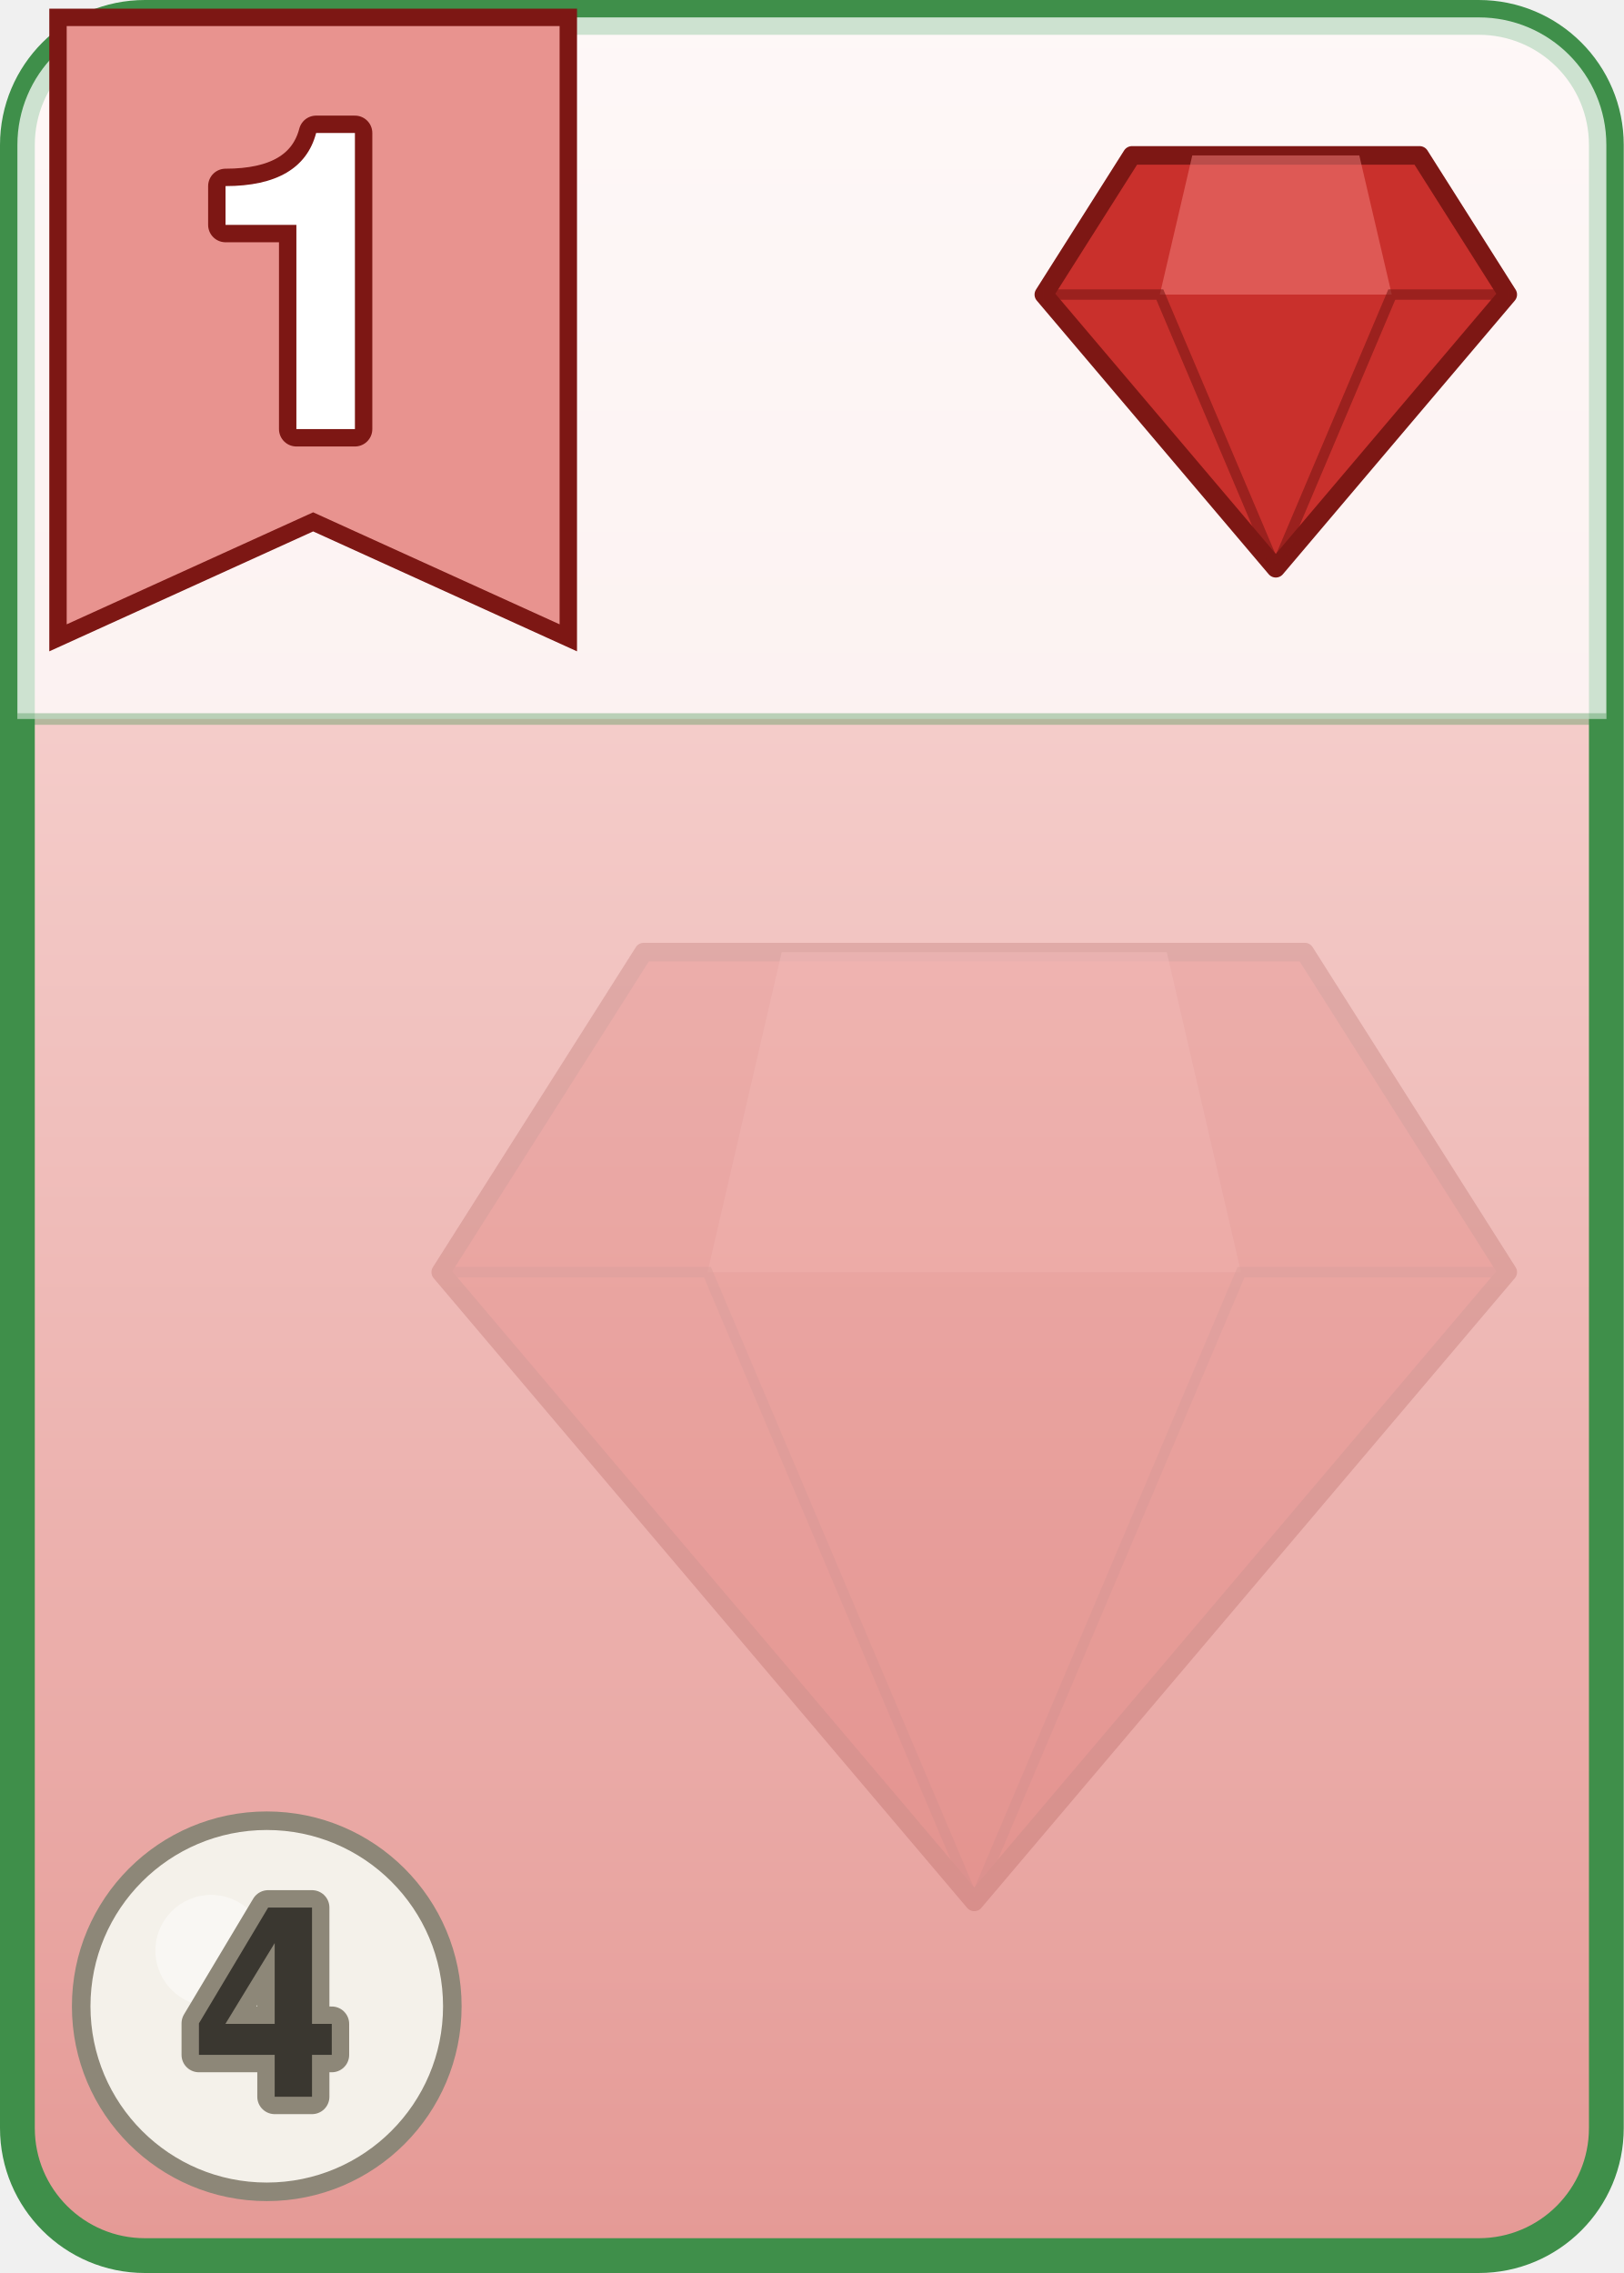
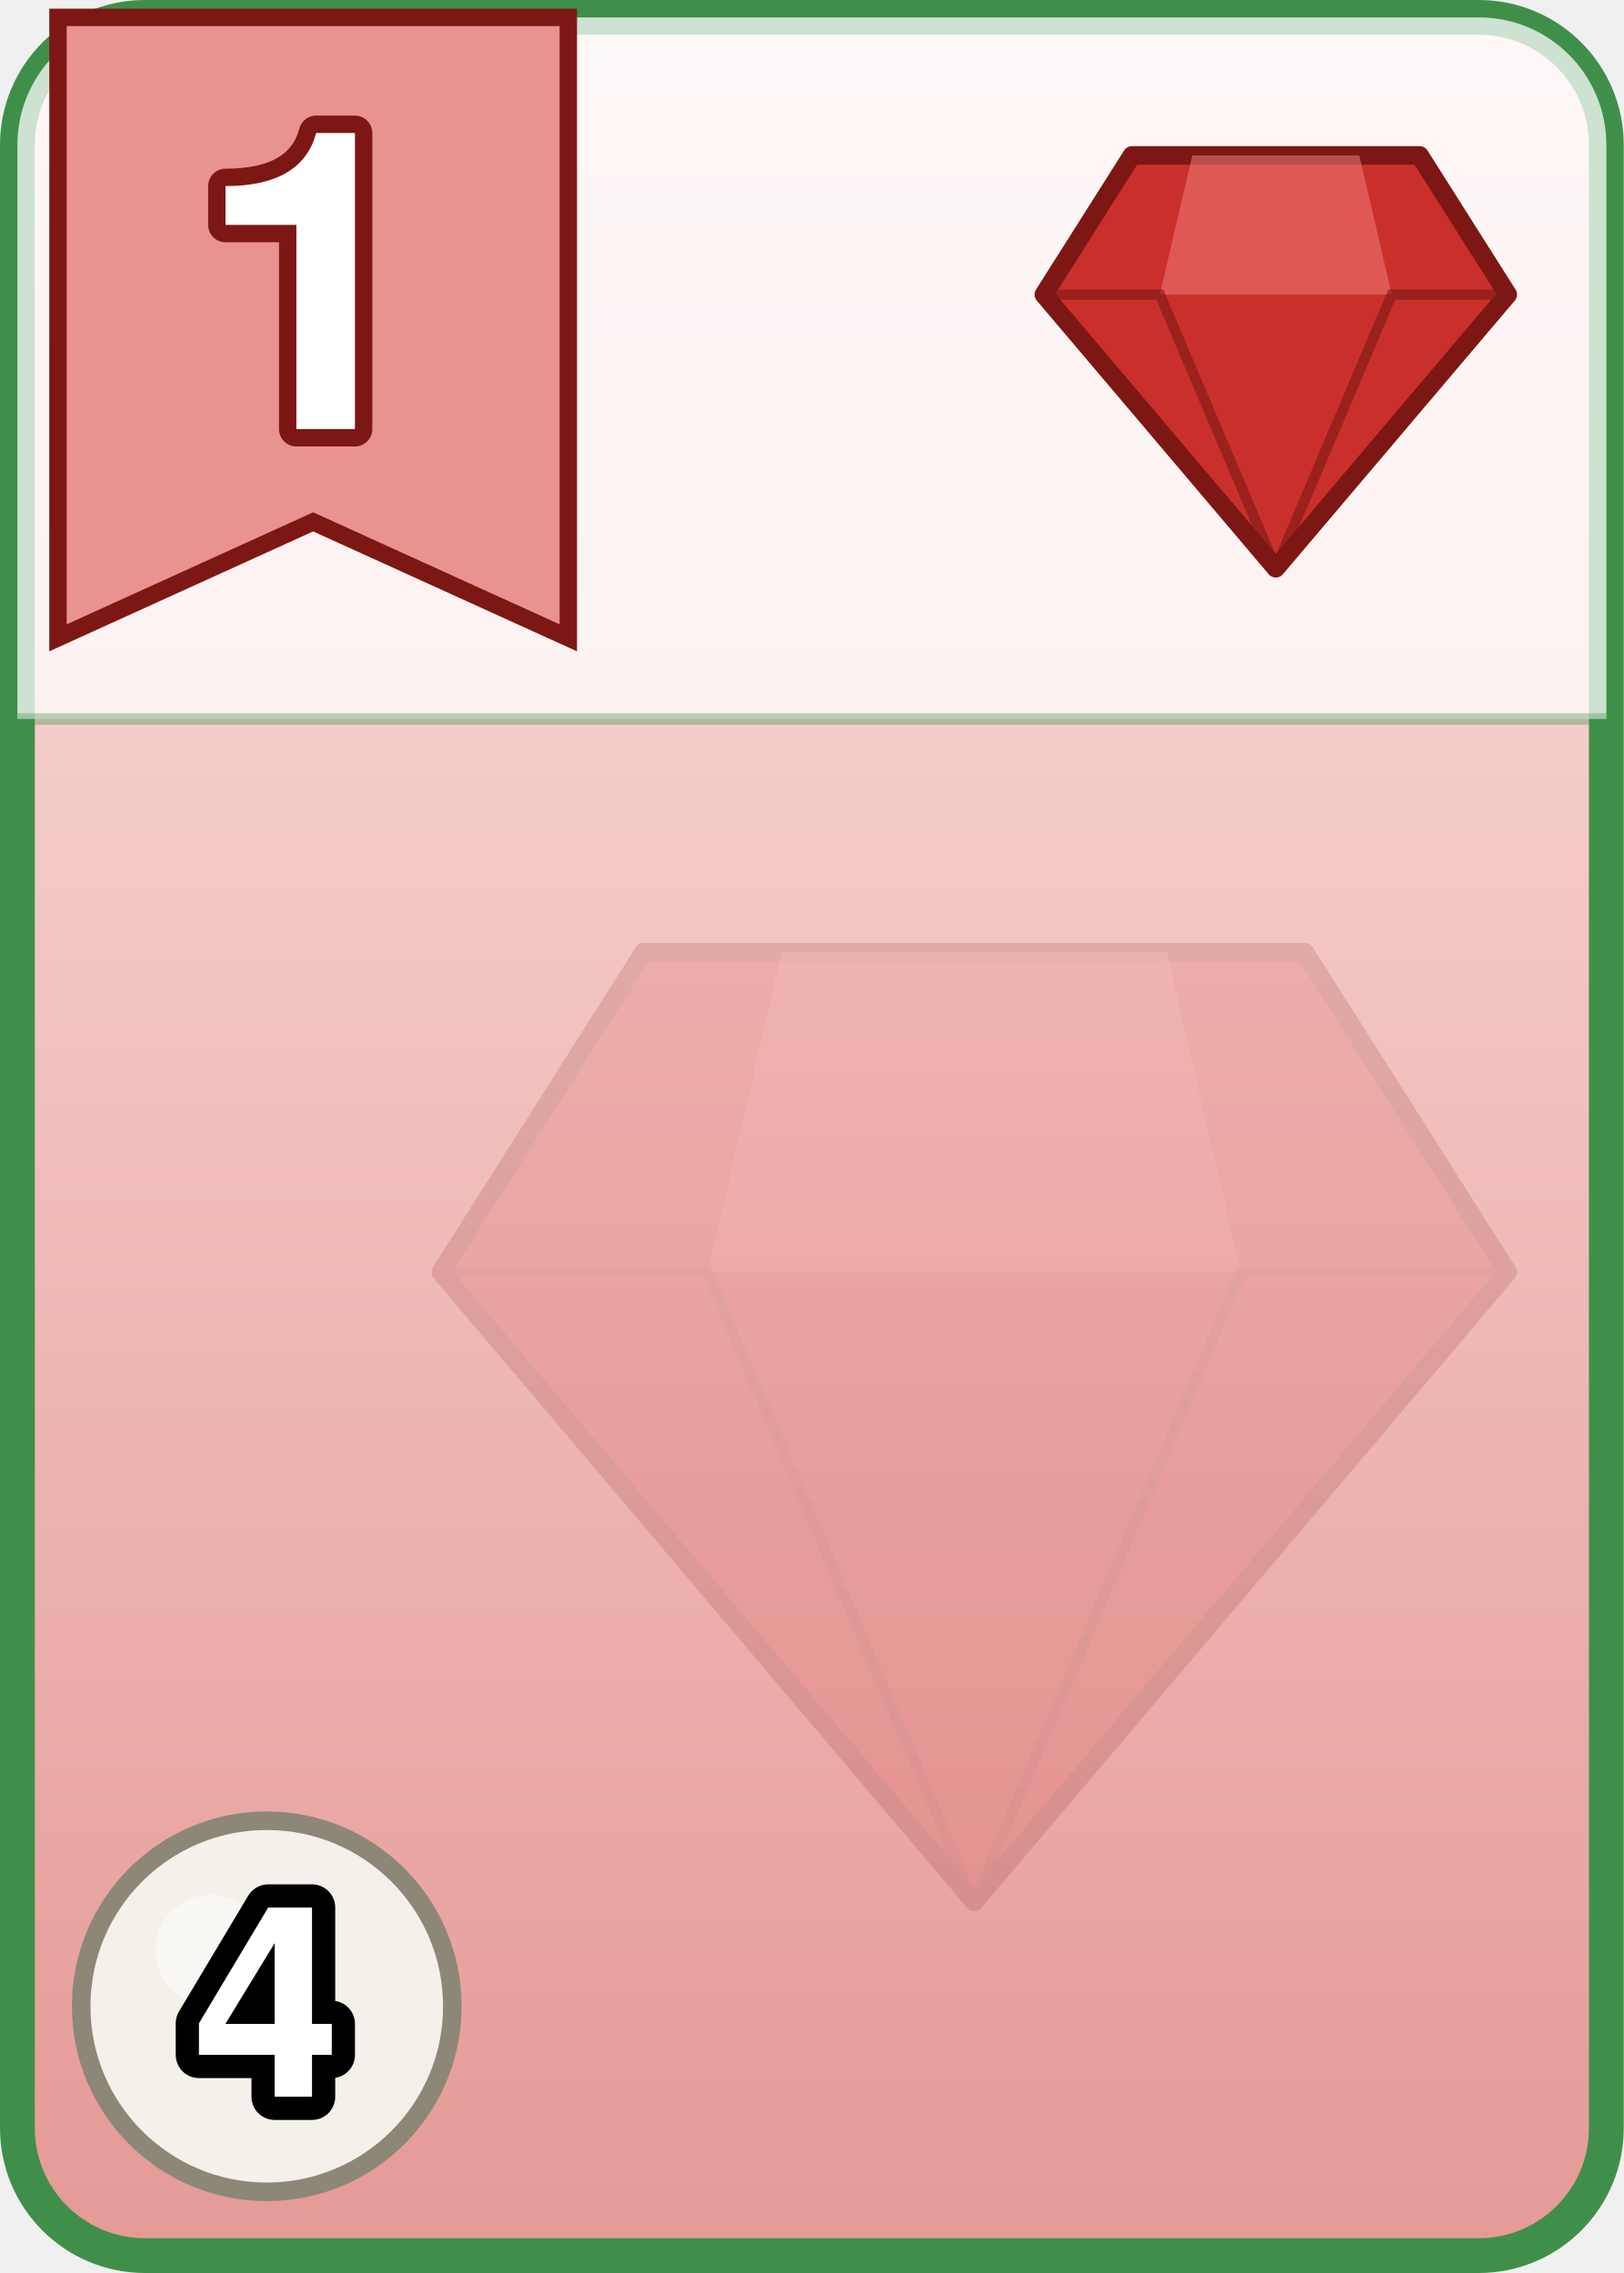
<svg xmlns="http://www.w3.org/2000/svg" width="140" height="196" viewBox="0 0 140 196" role="img" aria-label="レベル1 1点 ボーナス赤 コスト白4">
  <defs>
    <linearGradient id="bgc15" x1="0" y1="0" x2="0" y2="1">
      <stop offset="0" stop-color="#FBE3E1" />
      <stop offset="1" stop-color="#E59A96" />
    </linearGradient>
  </defs>
  <rect x="1.5" y="1.5" width="137" height="193" rx="11" fill="url(#bgc15)" stroke="#3F8F4A" stroke-width="3" />
  <g opacity="0.16">
    <polygon points="55.5,82.1 112.5,82.1 130.0,109.7 84.0,164.0 38.0,109.7" fill="#C9302C" stroke="#7D1714" stroke-width="1.6" stroke-linejoin="round" />
    <polygon points="67.4,82.1 100.6,82.1 107.0,109.7 61.0,109.7" fill="#EE7A76" opacity="0.55" />
    <polyline points="38.0,109.7 61.0,109.7 84.0,164.0" fill="none" stroke="#7D1714" stroke-width="0.9" opacity="0.6" />
    <polyline points="130.0,109.7 107.0,109.7 84.0,164.0" fill="none" stroke="#7D1714" stroke-width="0.9" opacity="0.6" />
  </g>
  <path d="M1.5,62 V12.5 A11,11 0 0 1 12.5,1.5 H127.5 A11,11 0 0 1 138.5,12.5 V62 Z" fill="#FFFFFF" opacity="0.74" />
  <line x1="1.5" y1="62" x2="138.5" y2="62" stroke="#3F8F4A" stroke-width="1" opacity="0.35" />
  <polygon points="97.6,13.4 122.4,13.4 130.0,25.4 110.0,49.0 90.0,25.4" fill="#C9302C" stroke="#7D1714" stroke-width="1.6" stroke-linejoin="round" />
  <polygon points="102.8,13.4 117.2,13.4 120.0,25.4 100.0,25.4" fill="#EE7A76" opacity="0.55" />
  <polyline points="90.0,25.4 100.0,25.4 110.0,49.0" fill="none" stroke="#7D1714" stroke-width="0.9" opacity="0.6" />
  <polyline points="130.0,25.4 120.0,25.4 110.0,49.0" fill="none" stroke="#7D1714" stroke-width="0.9" opacity="0.6" />
  <path d="M5,1.5 H49 V55 L27,45 L5,55 Z" fill="#E8938F" stroke="#7D1714" stroke-width="1.5" />
  <text x="27" y="37" text-anchor="middle" font-size="36" font-weight="800" fill="#FFFFFF" stroke="#7D1714" stroke-width="3" paint-order="stroke" stroke-linejoin="round" font-family="'Helvetica Neue', Helvetica, Arial, sans-serif">1</text>
  <circle cx="23" cy="173" r="16" fill="#F4F1EA" stroke="#8D8778" stroke-width="1.6" />
  <circle cx="18.2" cy="168.2" r="4.8" fill="#FFFFFF" opacity="0.45" />
-   <text x="23" y="180.8" text-anchor="middle" font-size="23" font-weight="800" fill="#3A3730" stroke="#8D8778" stroke-width="3" paint-order="stroke" stroke-linejoin="round" font-family="'Helvetica Neue', Helvetica, Arial, sans-serif">4</text>
+   <text x="23" y="180.8" text-anchor="middle" font-size="23" font-weight="800" fill="#FFFFFF" stroke="#000000" stroke-width="4" paint-order="stroke" stroke-linejoin="round" font-family="'Helvetica Neue', Helvetica, Arial, sans-serif">4</text>
</svg>
